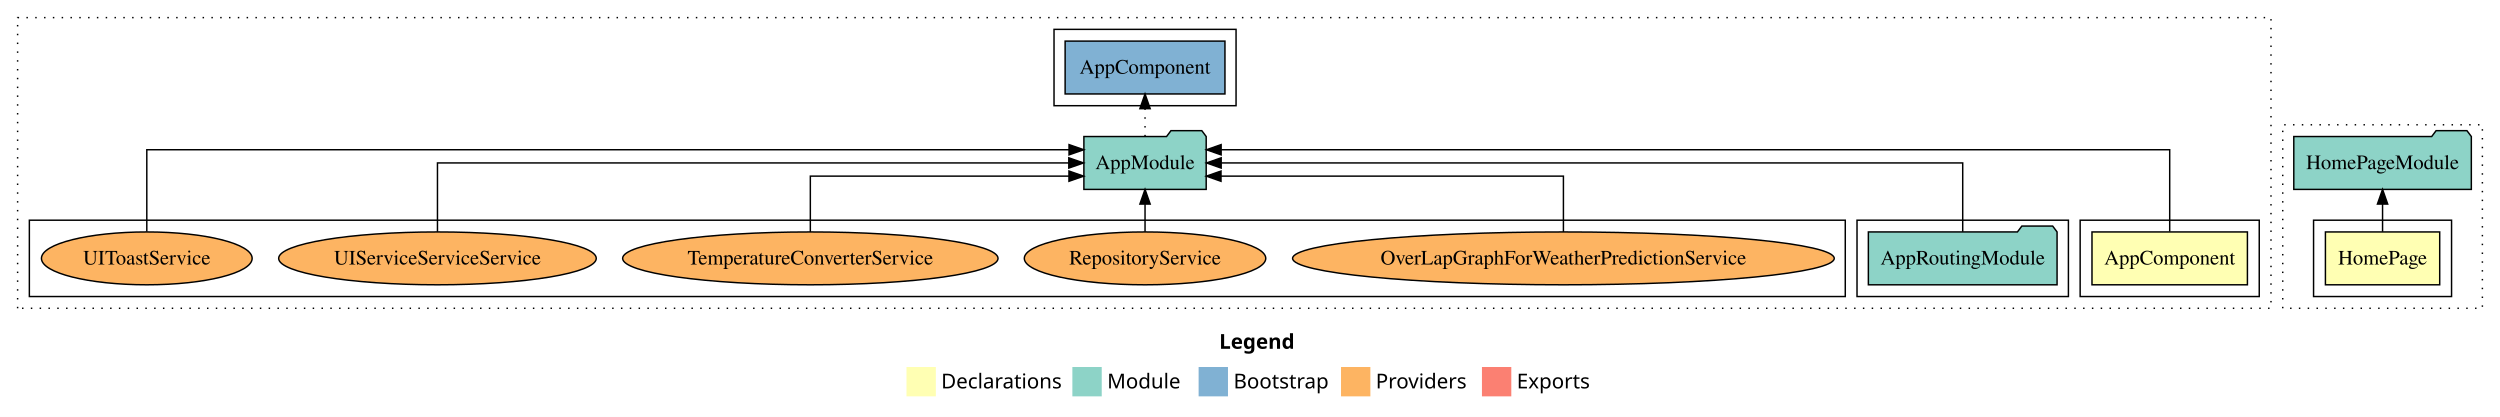
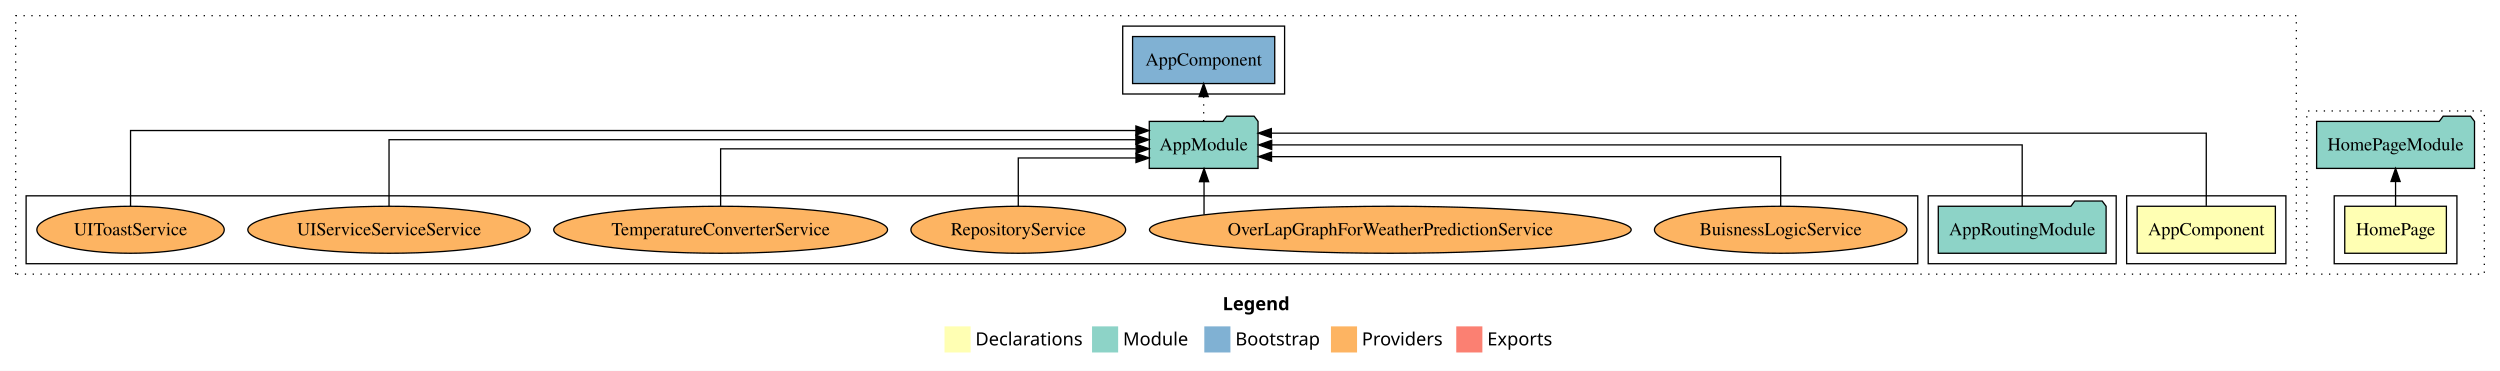
- <svg xmlns="http://www.w3.org/2000/svg" width="1703pt" height="284pt" viewBox="0.00 0.00 1703.00 284.00">
+ <svg xmlns="http://www.w3.org/2000/svg" width="1915pt" height="284pt" viewBox="0.00 0.00 1915.00 284.00">
  <g id="graph0" class="graph" transform="scale(1 1) rotate(0) translate(4 280)">
-     <polygon fill="#ffffff" stroke="transparent" points="-4,4 -4,-280 1699,-280 1699,4 -4,4" />
-     <text text-anchor="start" x="826.509" y="-42.4" font-family="sans-serif" font-weight="bold" font-size="14.00" fill="#000000">Legend</text>
-     <polygon fill="#ffffb3" stroke="transparent" points="613.5,-10 613.5,-30 633.5,-30 633.5,-10 613.5,-10" />
-     <text text-anchor="start" x="637.129" y="-15.4" font-family="sans-serif" font-size="14.00" fill="#000000">  Declarations</text>
-     <polygon fill="#8dd3c7" stroke="transparent" points="726.5,-10 726.5,-30 746.5,-30 746.5,-10 726.5,-10" />
-     <text text-anchor="start" x="750.225" y="-15.4" font-family="sans-serif" font-size="14.00" fill="#000000">  Module</text>
-     <polygon fill="#80b1d3" stroke="transparent" points="812.5,-10 812.5,-30 832.5,-30 832.5,-10 812.5,-10" />
-     <text text-anchor="start" x="836.281" y="-15.4" font-family="sans-serif" font-size="14.00" fill="#000000">  Bootstrap</text>
-     <polygon fill="#fdb462" stroke="transparent" points="909.5,-10 909.5,-30 929.5,-30 929.5,-10 909.5,-10" />
-     <text text-anchor="start" x="933.173" y="-15.4" font-family="sans-serif" font-size="14.00" fill="#000000">  Providers</text>
-     <polygon fill="#fb8072" stroke="transparent" points="1005.5,-10 1005.5,-30 1025.5,-30 1025.5,-10 1005.5,-10" />
-     <text text-anchor="start" x="1029.226" y="-15.4" font-family="sans-serif" font-size="14.00" fill="#000000">  Exports</text>
+     <polygon fill="#ffffff" stroke="transparent" points="-4,4 -4,-280 1911,-280 1911,4 -4,4" />
+     <text text-anchor="start" x="932.509" y="-42.4" font-family="sans-serif" font-weight="bold" font-size="14.00" fill="#000000">Legend</text>
+     <polygon fill="#ffffb3" stroke="transparent" points="719.5,-10 719.5,-30 739.5,-30 739.5,-10 719.5,-10" />
+     <text text-anchor="start" x="743.129" y="-15.4" font-family="sans-serif" font-size="14.00" fill="#000000">  Declarations</text>
+     <polygon fill="#8dd3c7" stroke="transparent" points="832.5,-10 832.5,-30 852.5,-30 852.5,-10 832.5,-10" />
+     <text text-anchor="start" x="856.225" y="-15.4" font-family="sans-serif" font-size="14.00" fill="#000000">  Module</text>
+     <polygon fill="#80b1d3" stroke="transparent" points="918.5,-10 918.5,-30 938.5,-30 938.5,-10 918.5,-10" />
+     <text text-anchor="start" x="942.281" y="-15.4" font-family="sans-serif" font-size="14.00" fill="#000000">  Bootstrap</text>
+     <polygon fill="#fdb462" stroke="transparent" points="1015.5,-10 1015.5,-30 1035.5,-30 1035.5,-10 1015.5,-10" />
+     <text text-anchor="start" x="1039.173" y="-15.4" font-family="sans-serif" font-size="14.00" fill="#000000">  Providers</text>
+     <polygon fill="#fb8072" stroke="transparent" points="1111.5,-10 1111.5,-30 1131.5,-30 1131.5,-10 1111.5,-10" />
+     <text text-anchor="start" x="1135.226" y="-15.4" font-family="sans-serif" font-size="14.00" fill="#000000">  Exports</text>
    <g id="clust1" class="cluster">
-       <polygon fill="none" stroke="#000000" stroke-dasharray="1,5" points="8,-70 8,-268 1543,-268 1543,-70 8,-70" />
+       <polygon fill="none" stroke="#000000" stroke-dasharray="1,5" points="8,-70 8,-268 1755,-268 1755,-70 8,-70" />
    </g>
    <g id="clust2" class="cluster">
-       <polygon fill="none" stroke="#000000" points="1413,-78 1413,-130 1535,-130 1535,-78 1413,-78" />
+       <polygon fill="none" stroke="#000000" points="1625,-78 1625,-130 1747,-130 1747,-78 1625,-78" />
    </g>
    <g id="clust4" class="cluster">
-       <polygon fill="none" stroke="#000000" points="1261,-78 1261,-130 1405,-130 1405,-78 1261,-78" />
+       <polygon fill="none" stroke="#000000" points="1473,-78 1473,-130 1617,-130 1617,-78 1473,-78" />
    </g>
    <g id="clust6" class="cluster">
-       <polygon fill="none" stroke="#000000" points="714,-208 714,-260 838,-260 838,-208 714,-208" />
+       <polygon fill="none" stroke="#000000" points="856,-208 856,-260 980,-260 980,-208 856,-208" />
    </g>
    <g id="clust7" class="cluster">
-       <polygon fill="none" stroke="#000000" points="16,-78 16,-130 1253,-130 1253,-78 16,-78" />
+       <polygon fill="none" stroke="#000000" points="16,-78 16,-130 1465,-130 1465,-78 16,-78" />
    </g>
    <g id="clust14" class="cluster">
-       <polygon fill="none" stroke="#000000" stroke-dasharray="1,5" points="1551,-70 1551,-195 1687,-195 1687,-70 1551,-70" />
+       <polygon fill="none" stroke="#000000" stroke-dasharray="1,5" points="1763,-70 1763,-195 1899,-195 1899,-70 1763,-70" />
    </g>
    <g id="clust15" class="cluster">
-       <polygon fill="none" stroke="#000000" points="1572,-78 1572,-130 1666,-130 1666,-78 1572,-78" />
+       <polygon fill="none" stroke="#000000" points="1784,-78 1784,-130 1878,-130 1878,-78 1784,-78" />
    </g>
    <g id="node1" class="node">
-       <polygon fill="#ffffb3" stroke="#000000" points="1526.94,-122 1421.06,-122 1421.06,-86 1526.94,-86 1526.94,-122" />
-       <text text-anchor="middle" x="1474" y="-99.8" font-family="Times,serif" font-size="14.00" fill="#000000">AppComponent</text>
+       <polygon fill="#ffffb3" stroke="#000000" points="1738.94,-122 1633.06,-122 1633.06,-86 1738.94,-86 1738.94,-122" />
+       <text text-anchor="middle" x="1686" y="-99.8" font-family="Times,serif" font-size="14.00" fill="#000000">AppComponent</text>
    </g>
    <g id="node2" class="node">
-       <polygon fill="#8dd3c7" stroke="#000000" points="817.657,-187 814.657,-191 793.657,-191 790.657,-187 734.343,-187 734.343,-151 817.657,-151 817.657,-187" />
-       <text text-anchor="middle" x="776" y="-164.8" font-family="Times,serif" font-size="14.00" fill="#000000">AppModule</text>
+       <polygon fill="#8dd3c7" stroke="#000000" points="959.657,-187 956.657,-191 935.657,-191 932.657,-187 876.343,-187 876.343,-151 959.657,-151 959.657,-187" />
+       <text text-anchor="middle" x="918" y="-164.8" font-family="Times,serif" font-size="14.00" fill="#000000">AppModule</text>
    </g>
    <g id="edge1" class="edge">
-       <path fill="none" stroke="#000000" d="M1474,-122.292C1474,-144.206 1474,-178 1474,-178 1474,-178 827.832,-178 827.832,-178" />
-       <polygon fill="#000000" stroke="#000000" points="827.832,-174.5 817.832,-178 827.832,-181.5 827.832,-174.5" />
+       <path fill="none" stroke="#000000" d="M1686,-122.292C1686,-144.206 1686,-178 1686,-178 1686,-178 969.836,-178 969.836,-178" />
+       <polygon fill="#000000" stroke="#000000" points="969.837,-174.5 959.836,-178 969.836,-181.5 969.837,-174.5" />
    </g>
    <g id="node4" class="node">
-       <polygon fill="#80b1d3" stroke="#000000" points="830.439,-252 721.561,-252 721.561,-216 830.439,-216 830.439,-252" />
-       <text text-anchor="middle" x="776" y="-229.8" font-family="Times,serif" font-size="14.00" fill="#000000">AppComponent </text>
+       <polygon fill="#80b1d3" stroke="#000000" points="972.439,-252 863.561,-252 863.561,-216 972.439,-216 972.439,-252" />
+       <text text-anchor="middle" x="918" y="-229.8" font-family="Times,serif" font-size="14.00" fill="#000000">AppComponent </text>
    </g>
    <g id="edge3" class="edge">
-       <path fill="none" stroke="#000000" stroke-dasharray="1,5" d="M776,-187.106C776,-187.106 776,-205.991 776,-205.991" />
-       <polygon fill="#000000" stroke="#000000" points="772.5,-205.991 776,-215.991 779.5,-205.991 772.5,-205.991" />
+       <path fill="none" stroke="#000000" stroke-dasharray="1,5" d="M918,-187.106C918,-187.106 918,-205.991 918,-205.991" />
+       <polygon fill="#000000" stroke="#000000" points="914.5,-205.991 918,-215.991 921.5,-205.991 914.5,-205.991" />
    </g>
    <g id="node3" class="node">
-       <polygon fill="#8dd3c7" stroke="#000000" points="1397.274,-122 1394.274,-126 1373.274,-126 1370.274,-122 1268.726,-122 1268.726,-86 1397.274,-86 1397.274,-122" />
-       <text text-anchor="middle" x="1333" y="-99.8" font-family="Times,serif" font-size="14.00" fill="#000000">AppRoutingModule</text>
+       <polygon fill="#8dd3c7" stroke="#000000" points="1609.274,-122 1606.274,-126 1585.274,-126 1582.274,-122 1480.726,-122 1480.726,-86 1609.274,-86 1609.274,-122" />
+       <text text-anchor="middle" x="1545" y="-99.8" font-family="Times,serif" font-size="14.00" fill="#000000">AppRoutingModule</text>
    </g>
    <g id="edge2" class="edge">
-       <path fill="none" stroke="#000000" d="M1333,-122.106C1333,-141.339 1333,-169 1333,-169 1333,-169 827.865,-169 827.865,-169" />
-       <polygon fill="#000000" stroke="#000000" points="827.866,-165.5 817.865,-169 827.865,-172.5 827.866,-165.5" />
+       <path fill="none" stroke="#000000" d="M1545,-122.106C1545,-141.339 1545,-169 1545,-169 1545,-169 970.113,-169 970.113,-169" />
+       <polygon fill="#000000" stroke="#000000" points="970.113,-165.5 960.113,-169 970.113,-172.5 970.113,-165.5" />
    </g>
    <g id="node5" class="node">
+       <ellipse fill="#fdb462" stroke="#000000" cx="1360" cy="-104" rx="96.706" ry="18" />
+       <text text-anchor="middle" x="1360" y="-99.8" font-family="Times,serif" font-size="14.00" fill="#000000">BuisnessLogicService</text>
+     </g>
+     <g id="edge4" class="edge">
+       <path fill="none" stroke="#000000" d="M1360,-122.027C1360,-138.398 1360,-160 1360,-160 1360,-160 969.981,-160 969.981,-160" />
+       <polygon fill="#000000" stroke="#000000" points="969.981,-156.5 959.981,-160 969.981,-163.5 969.981,-156.5" />
+     </g>
+     <g id="node6" class="node">
      <ellipse fill="#fdb462" stroke="#000000" cx="1061" cy="-104" rx="184.489" ry="18" />
      <text text-anchor="middle" x="1061" y="-99.8" font-family="Times,serif" font-size="14.00" fill="#000000">OverLapGraphForWeatherPredictionService</text>
    </g>
-     <g id="edge4" class="edge">
-       <path fill="none" stroke="#000000" d="M1061,-122.027C1061,-138.398 1061,-160 1061,-160 1061,-160 827.747,-160 827.747,-160" />
-       <polygon fill="#000000" stroke="#000000" points="827.747,-156.5 817.747,-160 827.747,-163.5 827.747,-156.5" />
+     <g id="edge5" class="edge">
+       <path fill="none" stroke="#000000" d="M918.292,-115.621C918.292,-115.621 918.292,-140.853 918.292,-140.853" />
+       <polygon fill="#000000" stroke="#000000" points="914.792,-140.853 918.292,-150.853 921.792,-140.853 914.792,-140.853" />
    </g>
-     <g id="node6" class="node">
+     <g id="node7" class="node">
      <ellipse fill="#fdb462" stroke="#000000" cx="776" cy="-104" rx="82.241" ry="18" />
      <text text-anchor="middle" x="776" y="-99.8" font-family="Times,serif" font-size="14.00" fill="#000000">RepositoryService</text>
    </g>
-     <g id="edge5" class="edge">
-       <path fill="none" stroke="#000000" d="M776,-122.106C776,-122.106 776,-140.991 776,-140.991" />
-       <polygon fill="#000000" stroke="#000000" points="772.5,-140.991 776,-150.991 779.5,-140.991 772.5,-140.991" />
+     <g id="edge6" class="edge">
+       <path fill="none" stroke="#000000" d="M776,-122.009C776,-138.049 776,-159 776,-159 776,-159 866.163,-159 866.163,-159" />
+       <polygon fill="#000000" stroke="#000000" points="866.163,-162.5 876.163,-159 866.163,-155.5 866.163,-162.5" />
    </g>
-     <g id="node7" class="node">
+     <g id="node8" class="node">
      <ellipse fill="#fdb462" stroke="#000000" cx="548" cy="-104" rx="127.866" ry="18" />
      <text text-anchor="middle" x="548" y="-99.8" font-family="Times,serif" font-size="14.00" fill="#000000">TemperatureConverterService</text>
    </g>
-     <g id="edge6" class="edge">
-       <path fill="none" stroke="#000000" d="M548,-122.027C548,-138.398 548,-160 548,-160 548,-160 724.181,-160 724.181,-160" />
-       <polygon fill="#000000" stroke="#000000" points="724.181,-163.5 734.181,-160 724.181,-156.5 724.181,-163.5" />
+     <g id="edge7" class="edge">
+       <path fill="none" stroke="#000000" d="M548,-122.267C548,-140.555 548,-166 548,-166 548,-166 866.275,-166 866.275,-166" />
+       <polygon fill="#000000" stroke="#000000" points="866.276,-169.5 876.275,-166 866.275,-162.5 866.276,-169.5" />
    </g>
-     <g id="node8" class="node">
+     <g id="node9" class="node">
      <ellipse fill="#fdb462" stroke="#000000" cx="294" cy="-104" rx="108.178" ry="18" />
      <text text-anchor="middle" x="294" y="-99.8" font-family="Times,serif" font-size="14.00" fill="#000000">UIServiceServiceService</text>
    </g>
-     <g id="edge7" class="edge">
-       <path fill="none" stroke="#000000" d="M294,-122.106C294,-141.339 294,-169 294,-169 294,-169 724.069,-169 724.069,-169" />
-       <polygon fill="#000000" stroke="#000000" points="724.069,-172.5 734.069,-169 724.069,-165.5 724.069,-172.5" />
+     <g id="edge8" class="edge">
+       <path fill="none" stroke="#000000" d="M294,-122.129C294,-142.572 294,-173 294,-173 294,-173 866.089,-173 866.089,-173" />
+       <polygon fill="#000000" stroke="#000000" points="866.089,-176.5 876.089,-173 866.089,-169.5 866.089,-176.5" />
    </g>
-     <g id="node9" class="node">
+     <g id="node10" class="node">
      <ellipse fill="#fdb462" stroke="#000000" cx="96" cy="-104" rx="71.764" ry="18" />
      <text text-anchor="middle" x="96" y="-99.8" font-family="Times,serif" font-size="14.00" fill="#000000">UIToastService</text>
    </g>
-     <g id="edge8" class="edge">
-       <path fill="none" stroke="#000000" d="M96,-122.292C96,-144.206 96,-178 96,-178 96,-178 724.232,-178 724.232,-178" />
-       <polygon fill="#000000" stroke="#000000" points="724.232,-181.5 734.232,-178 724.232,-174.5 724.232,-181.5" />
-     </g>
-     <g id="node10" class="node">
-       <polygon fill="#ffffb3" stroke="#000000" points="1657.925,-122 1580.075,-122 1580.075,-86 1657.925,-86 1657.925,-122" />
-       <text text-anchor="middle" x="1619" y="-99.8" font-family="Times,serif" font-size="14.00" fill="#000000">HomePage</text>
+     <g id="edge9" class="edge">
+       <path fill="none" stroke="#000000" d="M96,-122.011C96,-144.485 96,-180 96,-180 96,-180 866.107,-180 866.107,-180" />
+       <polygon fill="#000000" stroke="#000000" points="866.107,-183.5 876.107,-180 866.107,-176.5 866.107,-183.5" />
    </g>
    <g id="node11" class="node">
-       <polygon fill="#8dd3c7" stroke="#000000" points="1679.473,-187 1676.473,-191 1655.473,-191 1652.473,-187 1558.527,-187 1558.527,-151 1679.473,-151 1679.473,-187" />
-       <text text-anchor="middle" x="1619" y="-164.8" font-family="Times,serif" font-size="14.00" fill="#000000">HomePageModule</text>
+       <polygon fill="#ffffb3" stroke="#000000" points="1869.925,-122 1792.075,-122 1792.075,-86 1869.925,-86 1869.925,-122" />
+       <text text-anchor="middle" x="1831" y="-99.8" font-family="Times,serif" font-size="14.00" fill="#000000">HomePage</text>
    </g>
-     <g id="edge9" class="edge">
-       <path fill="none" stroke="#000000" d="M1619,-122.106C1619,-122.106 1619,-140.991 1619,-140.991" />
-       <polygon fill="#000000" stroke="#000000" points="1615.5,-140.991 1619,-150.991 1622.5,-140.991 1615.5,-140.991" />
+     <g id="node12" class="node">
+       <polygon fill="#8dd3c7" stroke="#000000" points="1891.473,-187 1888.473,-191 1867.473,-191 1864.473,-187 1770.527,-187 1770.527,-151 1891.473,-151 1891.473,-187" />
+       <text text-anchor="middle" x="1831" y="-164.8" font-family="Times,serif" font-size="14.00" fill="#000000">HomePageModule</text>
+     </g>
+     <g id="edge10" class="edge">
+       <path fill="none" stroke="#000000" d="M1831,-122.106C1831,-122.106 1831,-140.991 1831,-140.991" />
+       <polygon fill="#000000" stroke="#000000" points="1827.5,-140.991 1831,-150.991 1834.5,-140.991 1827.5,-140.991" />
    </g>
  </g>
</svg>
